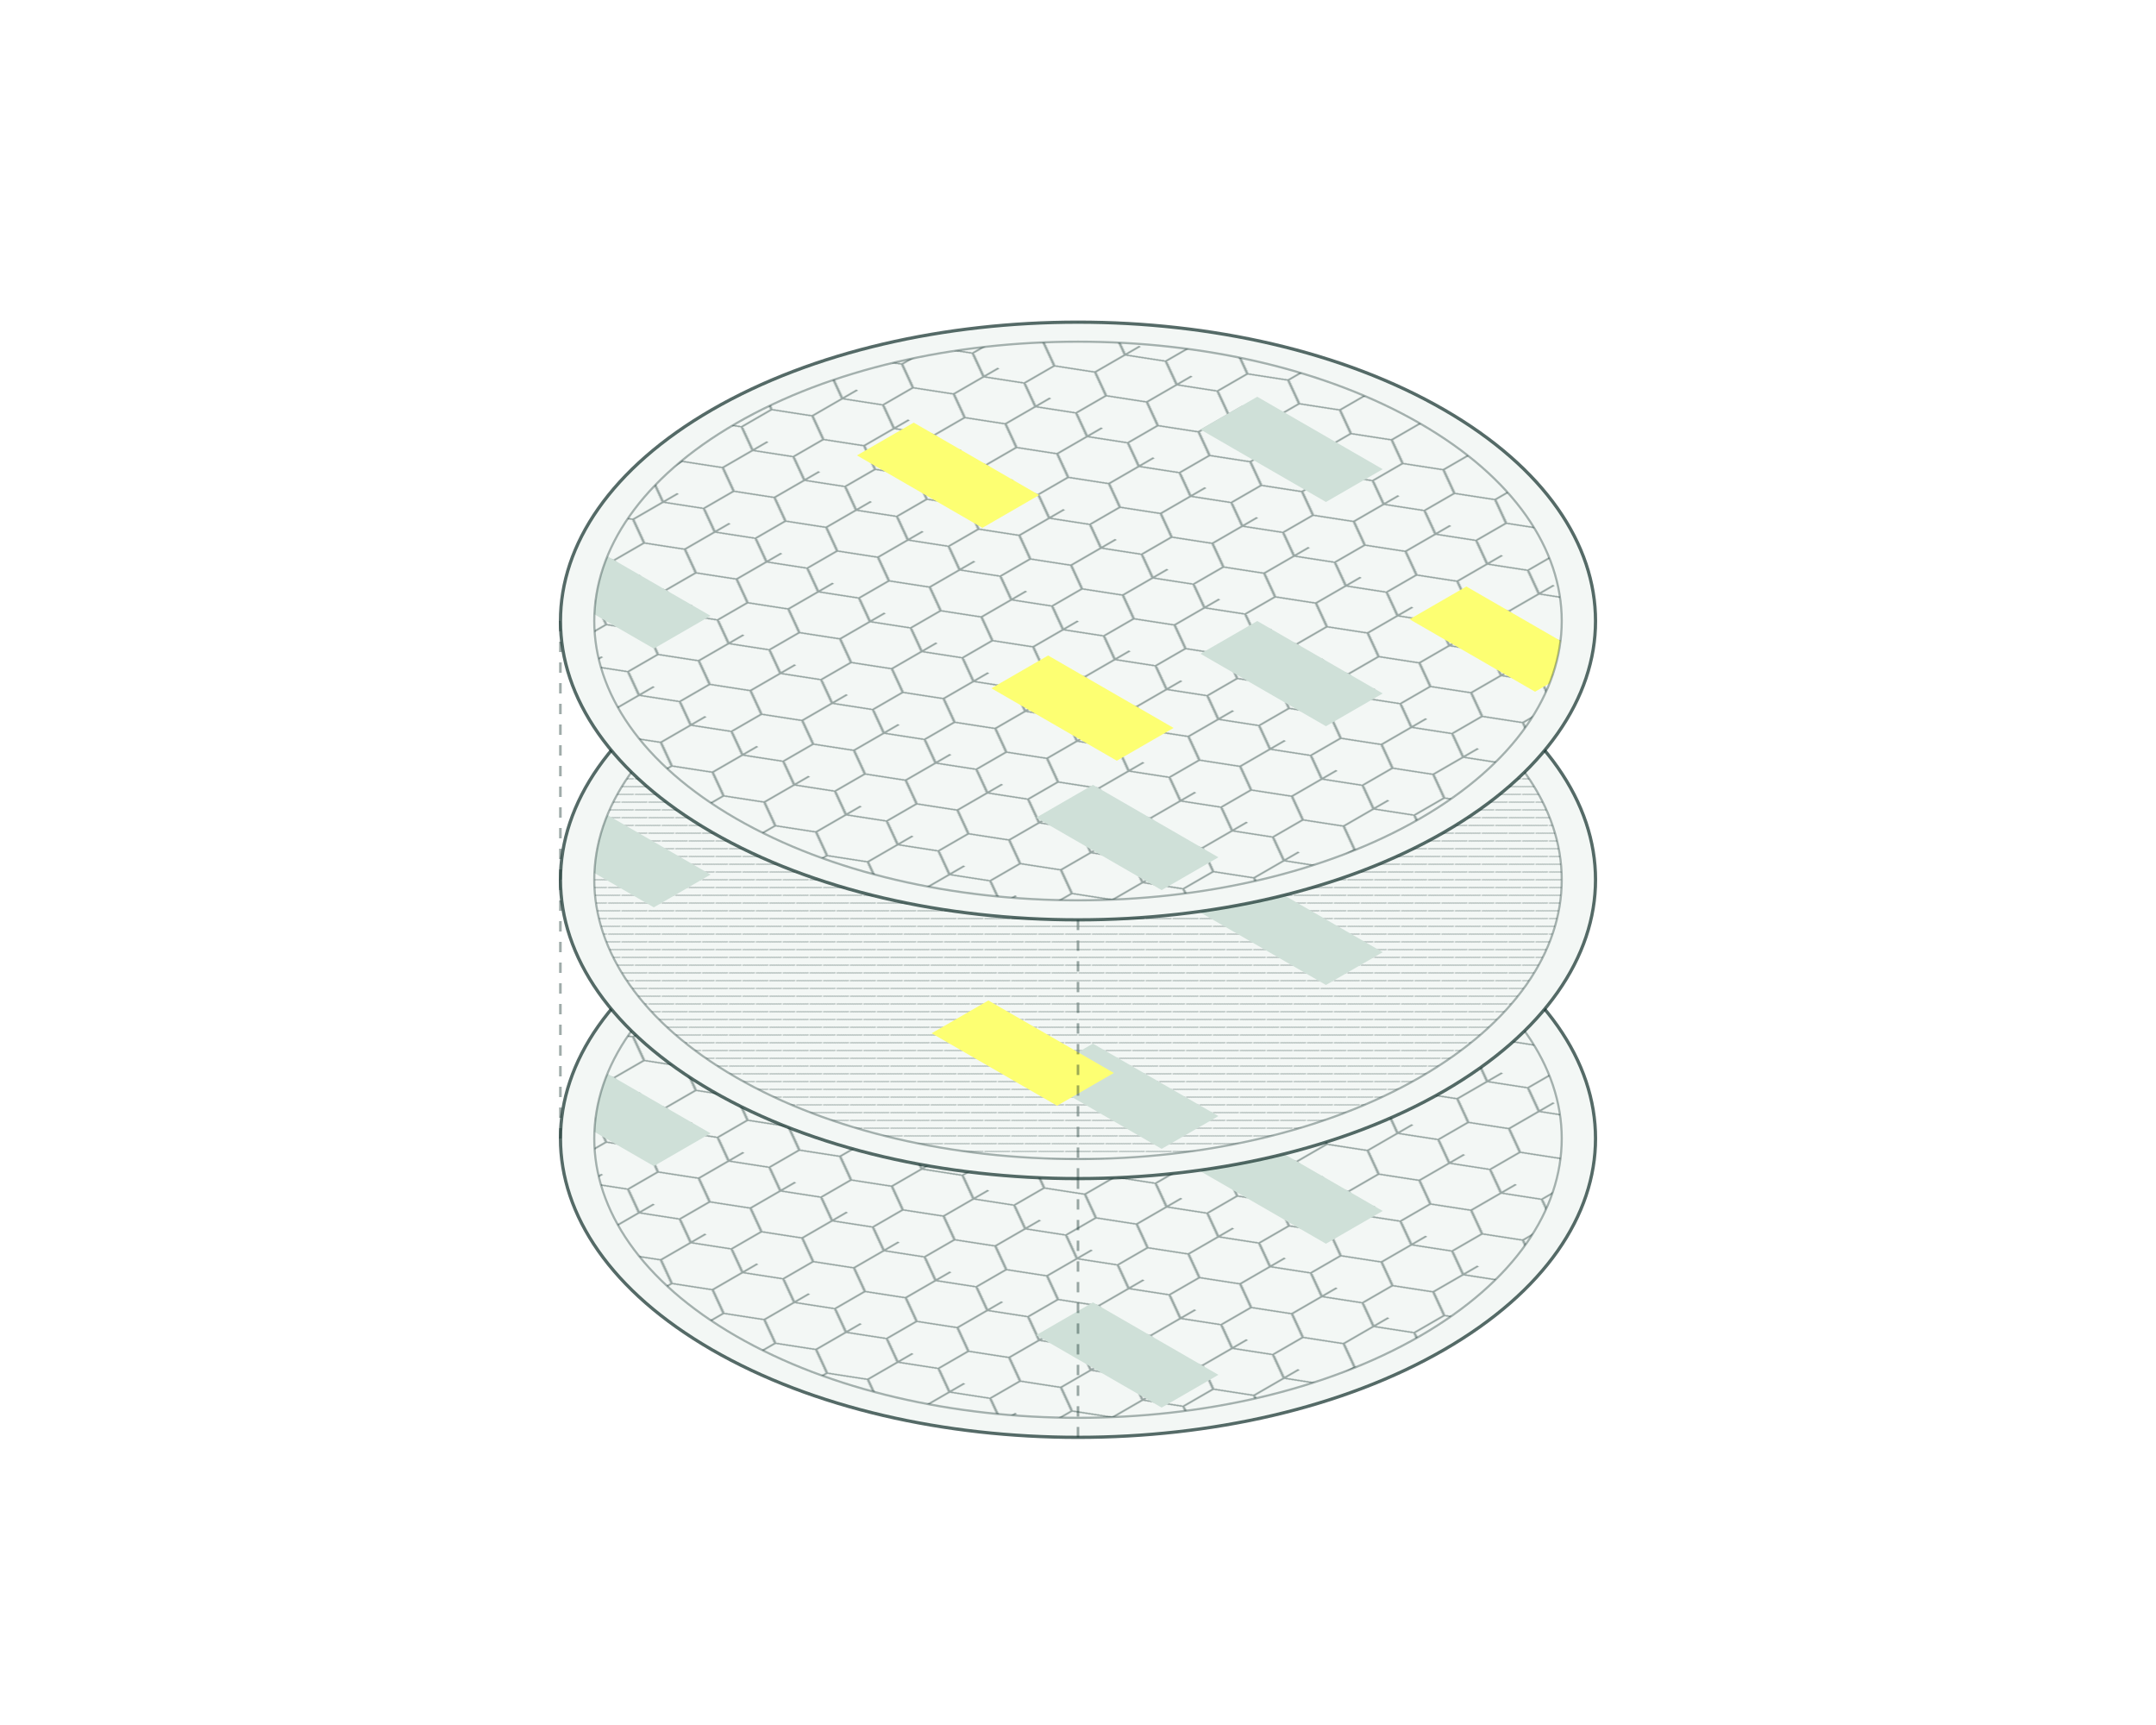
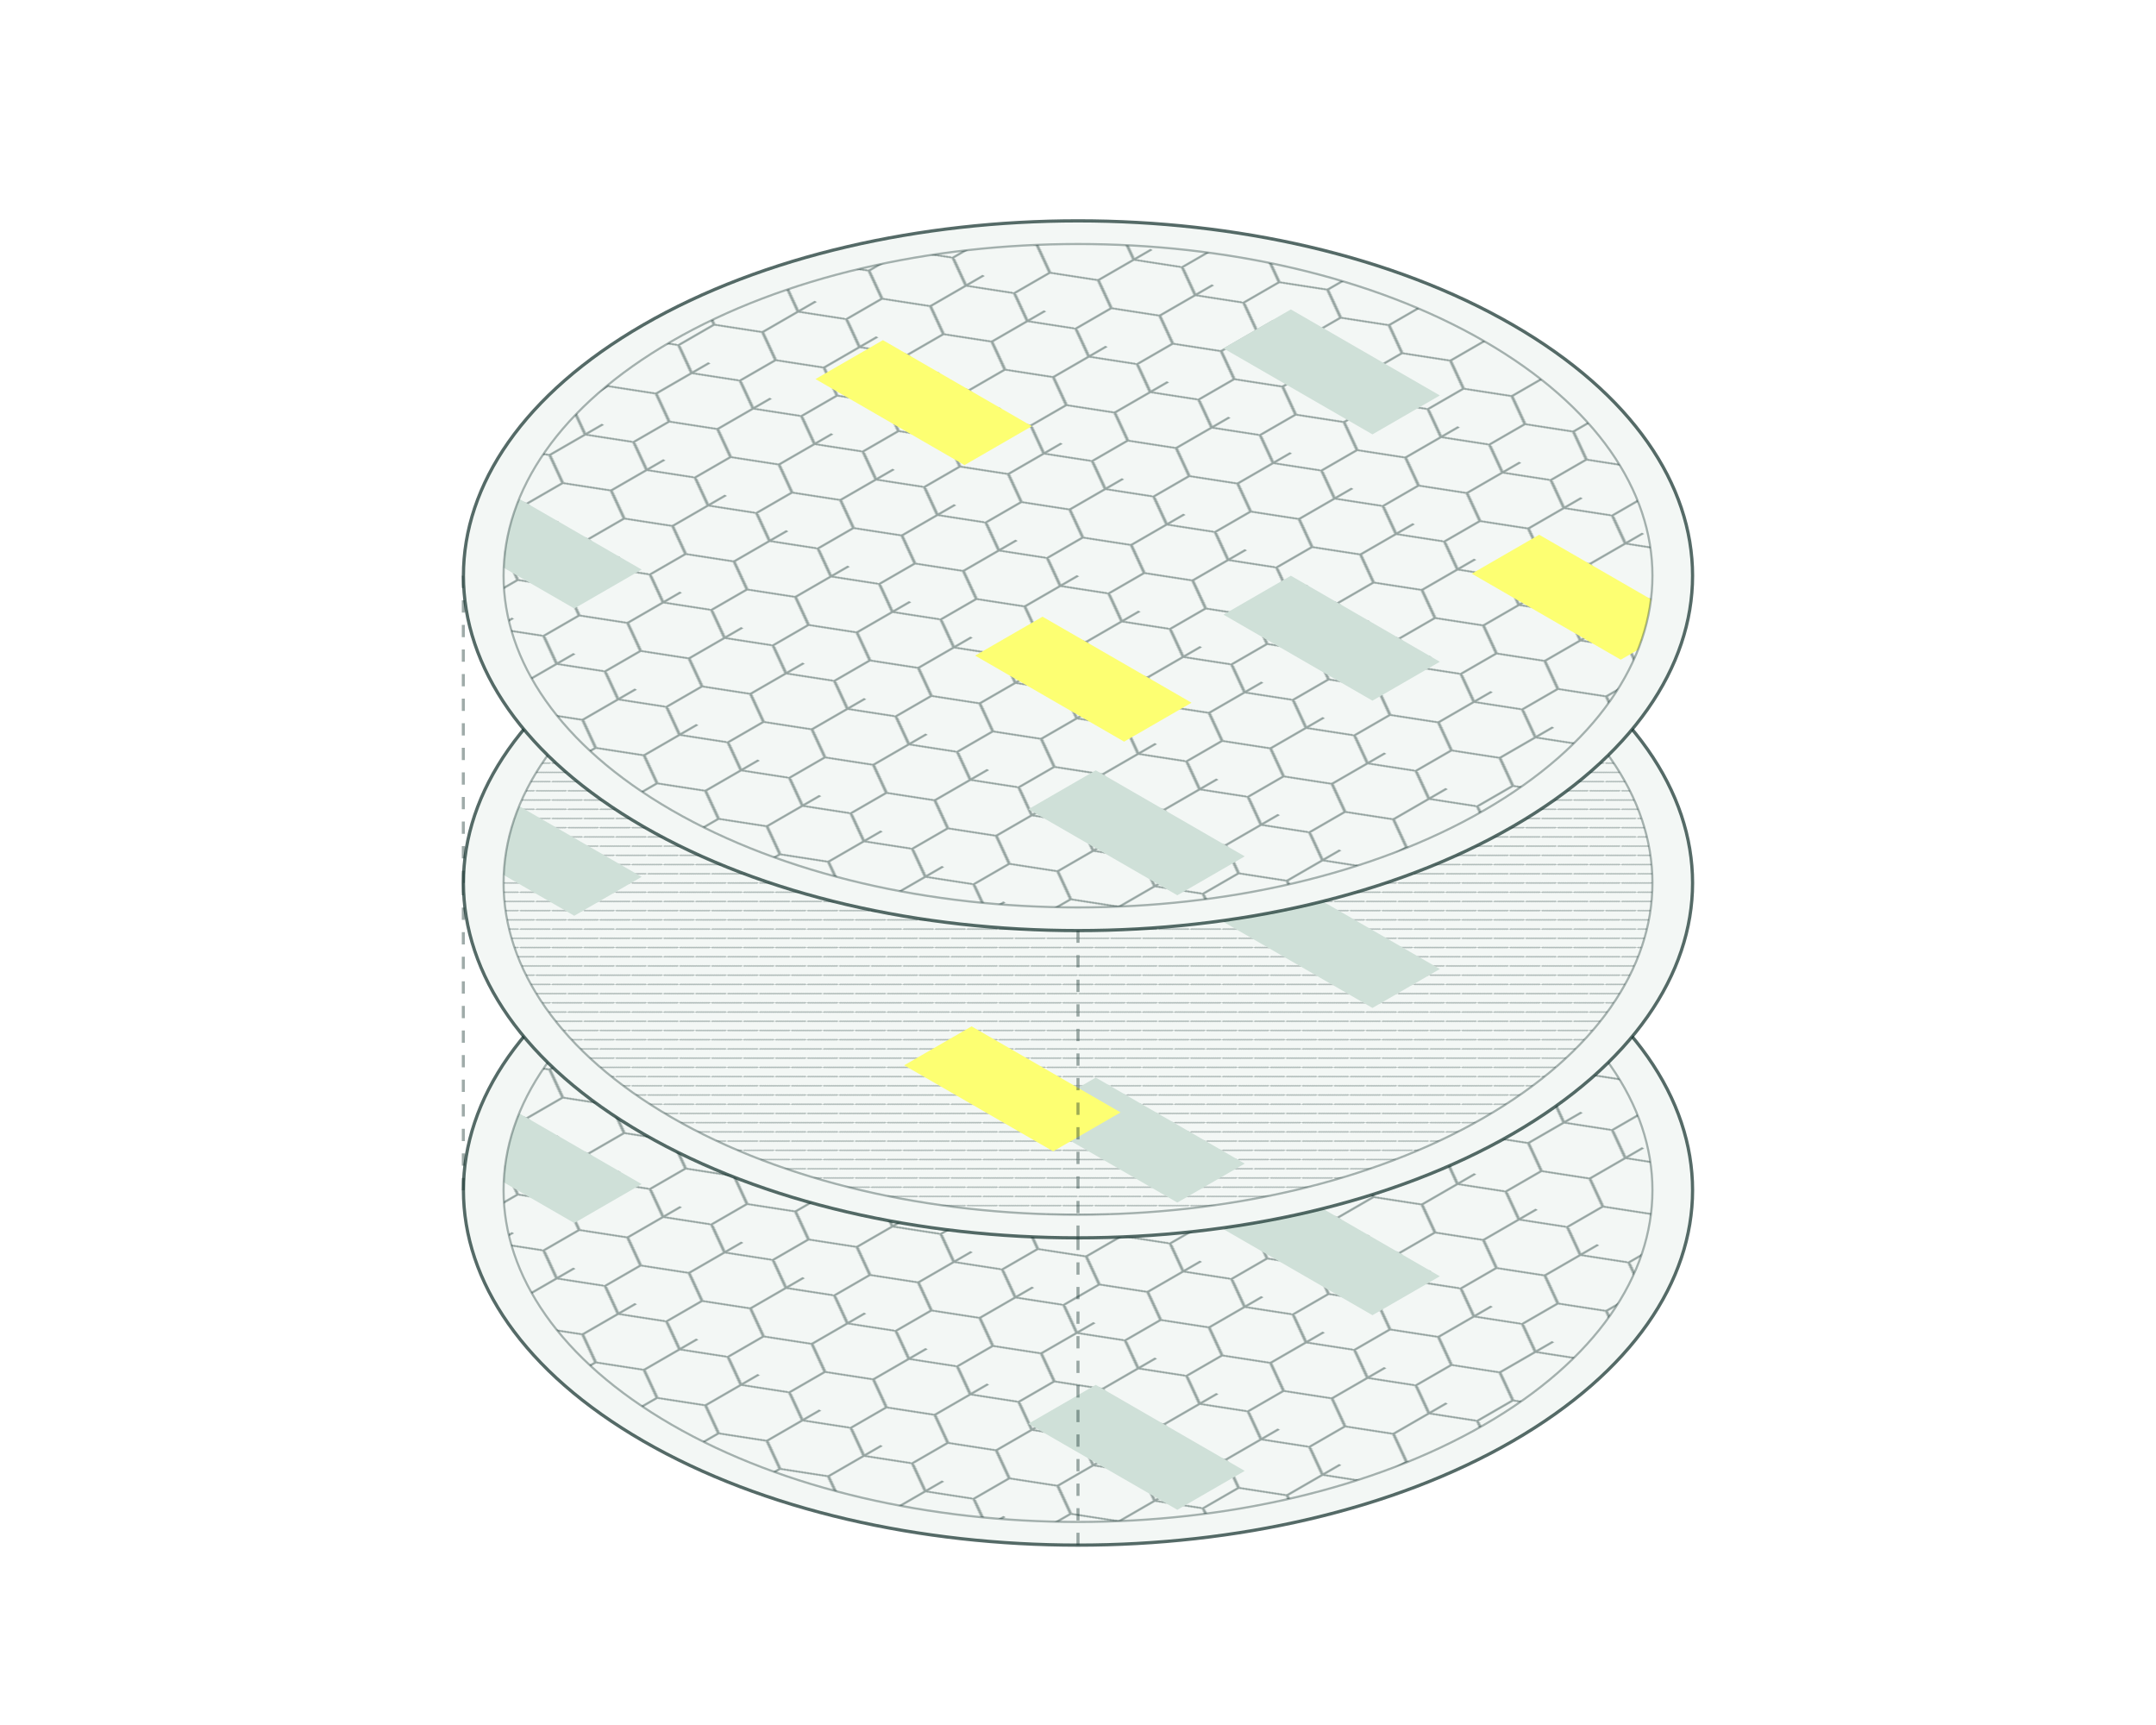
<svg xmlns="http://www.w3.org/2000/svg" viewBox="0 0 1000 800" width="1000" height="800" role="img" aria-label="Abstract illustration: layers of records with missed revenue highlighted">
  <defs>
    <pattern id="hex" width="34.64" height="60" patternUnits="userSpaceOnUse">
      <path d="M17.32 0 L34.64 10 L34.64 30 L17.32 40 L0 30 L0 10 Z M17.32 40 L17.32 60 M0 30 L0 0 M34.64 30 L34.64 0" fill="none" stroke="#0f2d29" stroke-opacity=".4" stroke-width="1.2" />
    </pattern>
    <pattern id="dots" width="8" height="8" patternUnits="userSpaceOnUse">
      <rect x="3" y="3" width="1.8" height="1.8" fill="#0f2d29" fill-opacity=".5" />
    </pattern>
    <pattern id="diag" width="9" height="9" patternUnits="userSpaceOnUse">
      <path d="M0 9 L9 0" stroke="#0f2d29" stroke-opacity=".28" stroke-width="1" />
    </pattern>
    <pattern id="flat" width="96" height="48" patternUnits="userSpaceOnUse">
      <path d="M0 .5 H96 M.5 0 V48" stroke="#0f2d29" stroke-opacity=".09" stroke-width="1" />
    </pattern>
  </defs>
-   <g transform="translate(500,400.0) scale(0.8) translate(-480.0,-460.0)">
+   <g transform="translate(500,400.0) scale(0.95) translate(-480.0,-460.0)">
    <g transform="matrix(0.866,0.5,-0.866,0.5,480.0,620.0)">
      <circle r="245" fill="#f3f7f5" stroke="#0f2d29" stroke-opacity=".7" stroke-width="1.5" vector-effect="non-scaling-stroke" />
      <clipPath id="d0">
        <circle r="229" />
      </clipPath>
      <g clip-path="url(#d0)">
        <rect x="-245.0" y="-245.0" width="490.0" height="490.0" fill="url(#hex)" />
        <rect x="-70.0" y="-190.0" width="84.0" height="38.0" fill="#cfe0d8" />
        <rect x="100.0" y="90.0" width="84.0" height="38.0" fill="#cfe0d8" />
        <rect x="-210.0" y="120.0" width="84.0" height="38.0" fill="#cfe0d8" />
        <rect x="60.0" y="-60.0" width="84.0" height="38.0" fill="#cfe0d8" />
        <rect x="-150.0" y="40.0" width="84.0" height="38.0" fill="#fdff72" />
      </g>
      <circle r="229" fill="none" stroke="#0f2d29" stroke-opacity=".35" stroke-width="1" vector-effect="non-scaling-stroke" />
    </g>
    <line x1="480.0" y1="793.2" x2="480.0" y2="643.2" stroke="#0f2d29" stroke-opacity="0.4" stroke-width="1.5" stroke-dasharray="6 6" />
    <line x1="179.9" y1="620.0" x2="179.9" y2="470.0" stroke="#0f2d29" stroke-opacity="0.4" stroke-width="1.5" stroke-dasharray="6 6" />
    <line x1="480.0" y1="446.8" x2="480.0" y2="296.8" stroke="#0f2d29" stroke-opacity="0.4" stroke-width="1.5" stroke-dasharray="6 6" />
    <g transform="matrix(0.866,0.5,-0.866,0.5,480.0,470.0)">
      <circle r="245" fill="#f3f7f5" stroke="#0f2d29" stroke-opacity=".7" stroke-width="1.5" vector-effect="non-scaling-stroke" />
      <clipPath id="d1">
        <circle r="229" />
      </clipPath>
      <g clip-path="url(#d1)">
        <rect x="-245.0" y="-245.0" width="490.0" height="490.0" fill="url(#diag)" />
        <rect x="-70.0" y="-190.0" width="84.0" height="38.0" fill="#cfe0d8" />
        <rect x="100.0" y="90.0" width="84.0" height="38.0" fill="#cfe0d8" />
        <rect x="-210.0" y="120.0" width="84.0" height="38.0" fill="#cfe0d8" />
        <rect x="60.0" y="-60.0" width="84.0" height="38.0" fill="#cfe0d8" />
        <rect x="40.0" y="100.0" width="84.0" height="38.0" fill="#fdff72" />
      </g>
      <circle r="229" fill="none" stroke="#0f2d29" stroke-opacity=".35" stroke-width="1" vector-effect="non-scaling-stroke" />
    </g>
    <line x1="480.0" y1="643.2" x2="480.0" y2="493.2" stroke="#0f2d29" stroke-opacity="0.4" stroke-width="1.5" stroke-dasharray="6 6" />
    <line x1="179.9" y1="470.0" x2="179.9" y2="320.0" stroke="#0f2d29" stroke-opacity="0.4" stroke-width="1.5" stroke-dasharray="6 6" />
    <line x1="480.0" y1="296.8" x2="480.0" y2="146.8" stroke="#0f2d29" stroke-opacity="0.4" stroke-width="1.5" stroke-dasharray="6 6" />
    <g transform="matrix(0.866,0.5,-0.866,0.5,480.0,320.0)">
      <circle r="245" fill="#f3f7f5" stroke="#0f2d29" stroke-opacity=".7" stroke-width="1.5" vector-effect="non-scaling-stroke" />
      <clipPath id="d2">
        <circle r="229" />
      </clipPath>
      <g clip-path="url(#d2)">
        <rect x="-245.0" y="-245.0" width="490.0" height="490.0" fill="url(#hex)" />
        <rect x="-70.0" y="-190.0" width="84.0" height="38.0" fill="#cfe0d8" />
        <rect x="100.0" y="90.0" width="84.0" height="38.0" fill="#cfe0d8" />
        <rect x="-210.0" y="120.0" width="84.0" height="38.0" fill="#cfe0d8" />
        <rect x="60.0" y="-60.0" width="84.0" height="38.0" fill="#cfe0d8" />
        <rect x="-170.0" y="-60.0" width="84.0" height="38.0" fill="#fdff72" />
        <rect x="10.0" y="30.0" width="84.0" height="38.0" fill="#fdff72" />
        <rect x="110.0" y="-150.0" width="84.0" height="38.0" fill="#fdff72" />
      </g>
      <circle r="229" fill="none" stroke="#0f2d29" stroke-opacity=".35" stroke-width="1" vector-effect="non-scaling-stroke" />
    </g>
  </g>
</svg>
